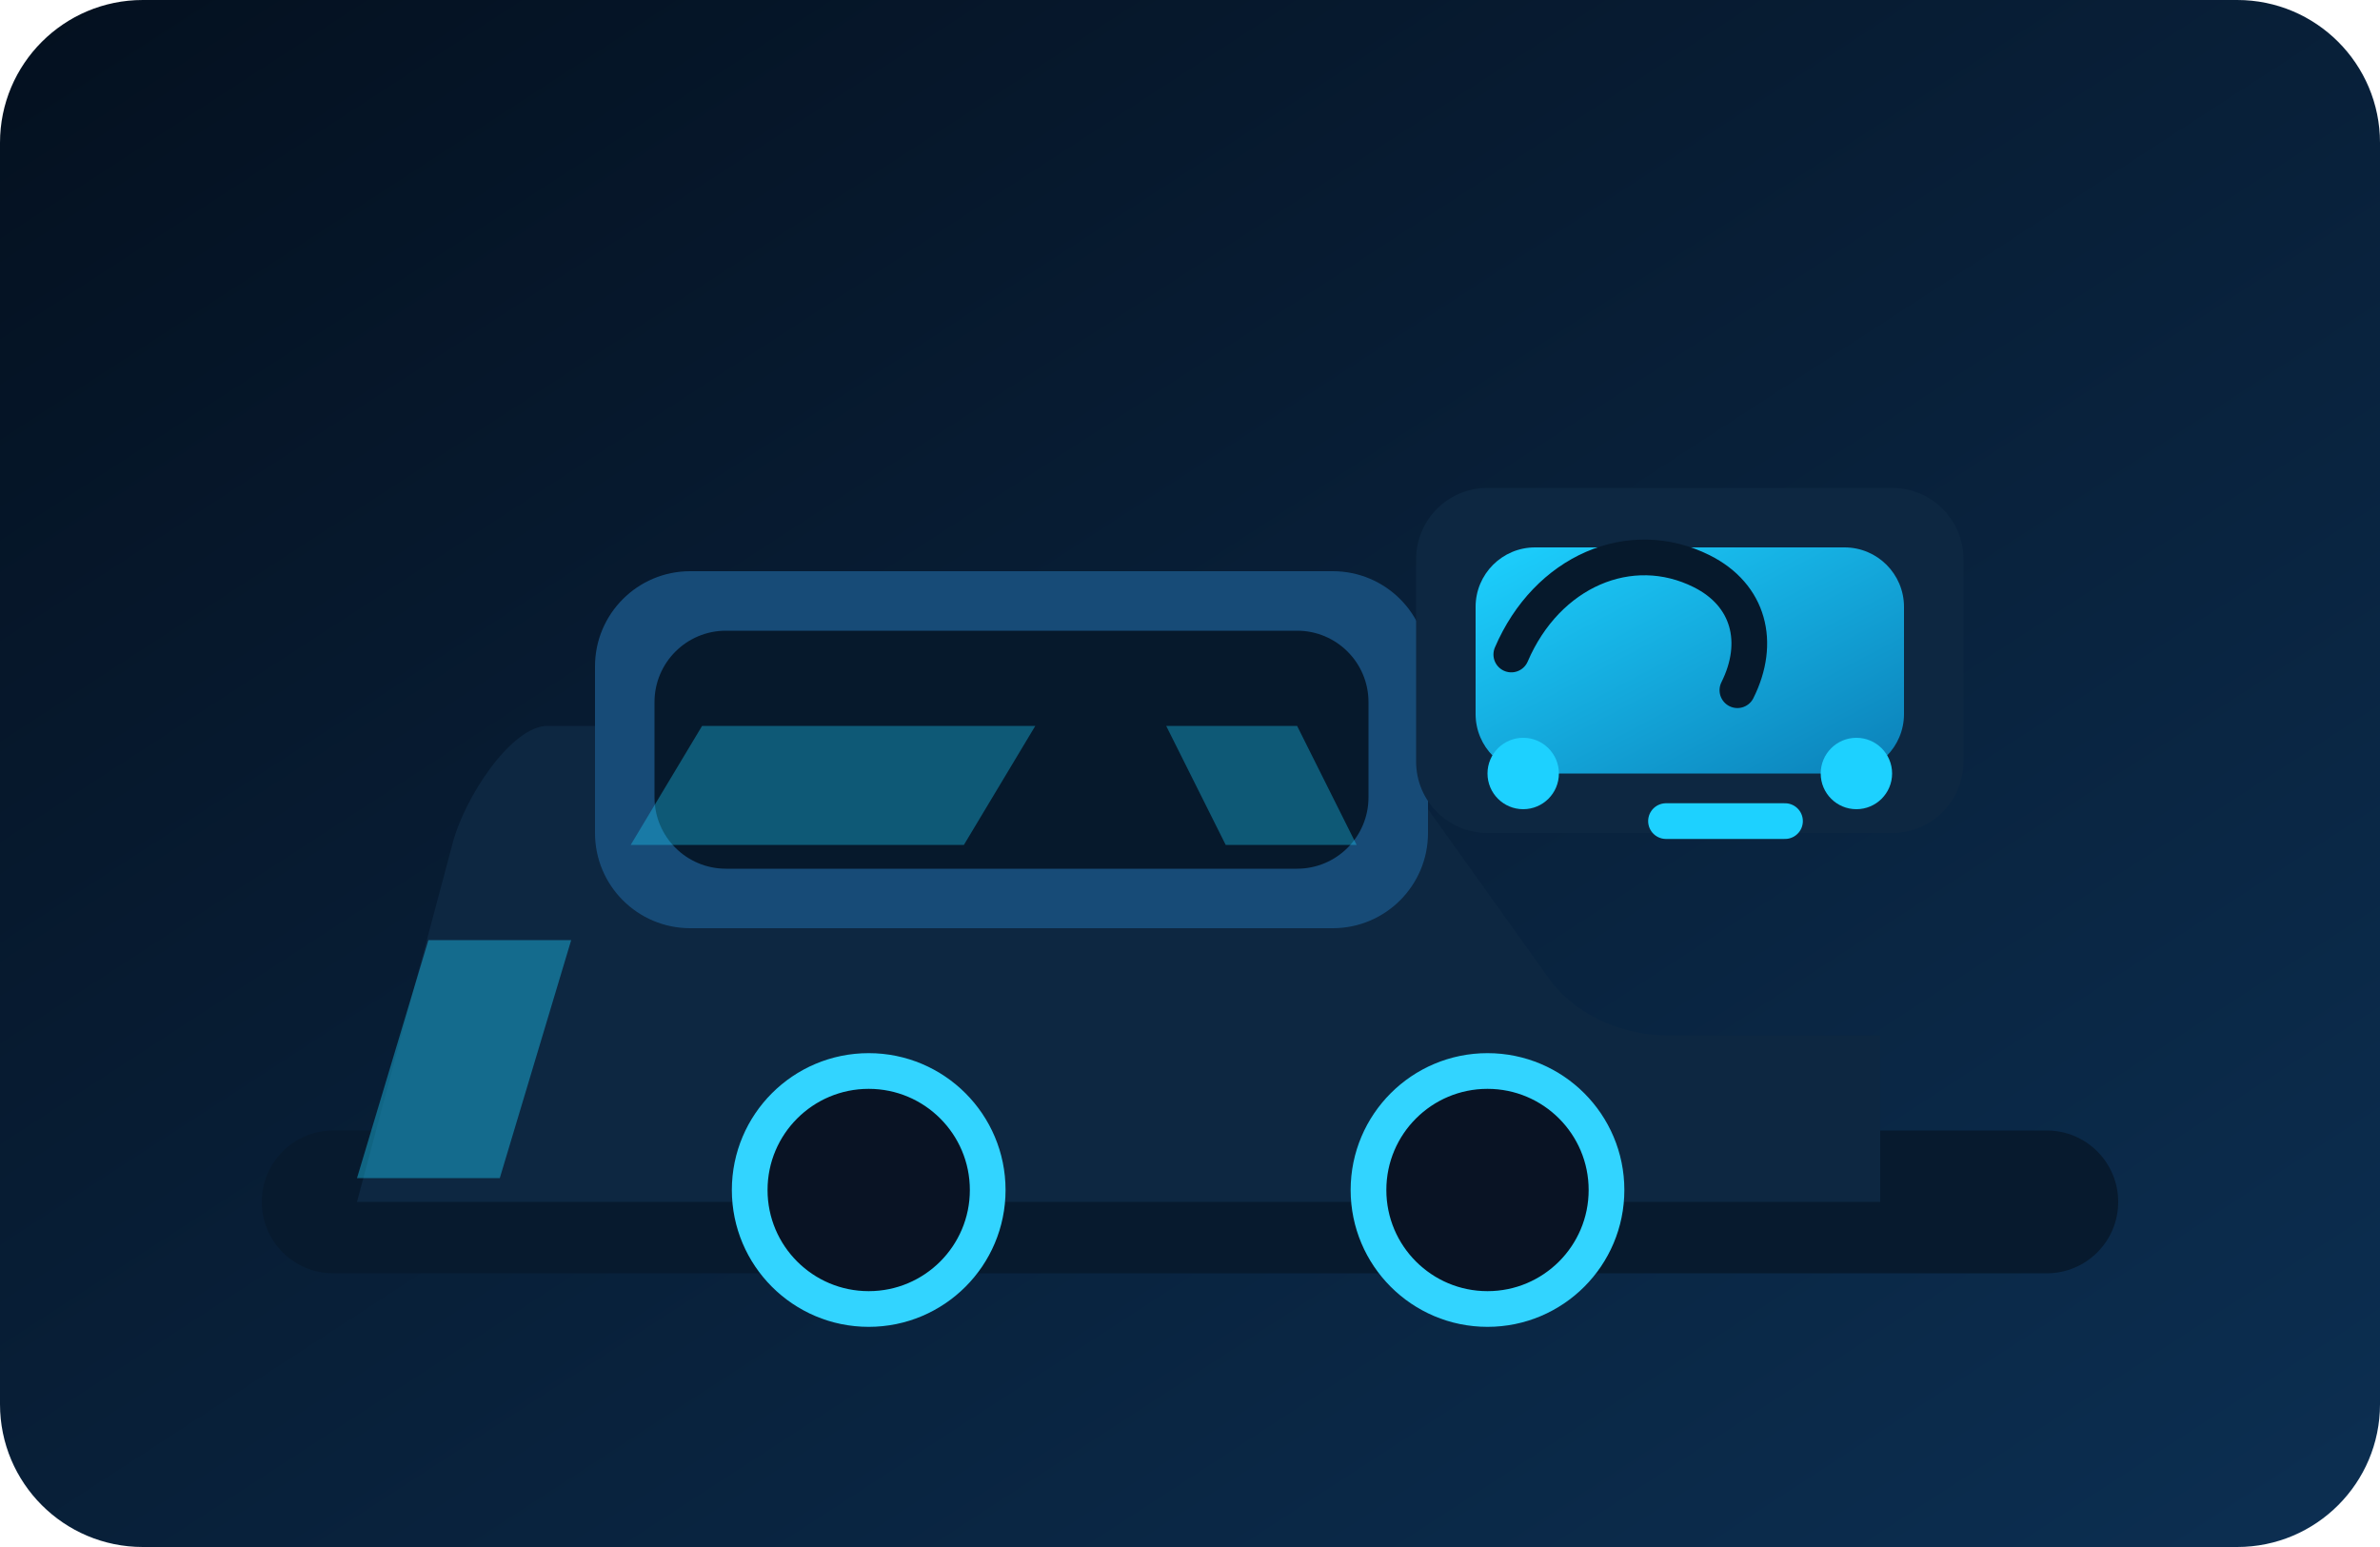
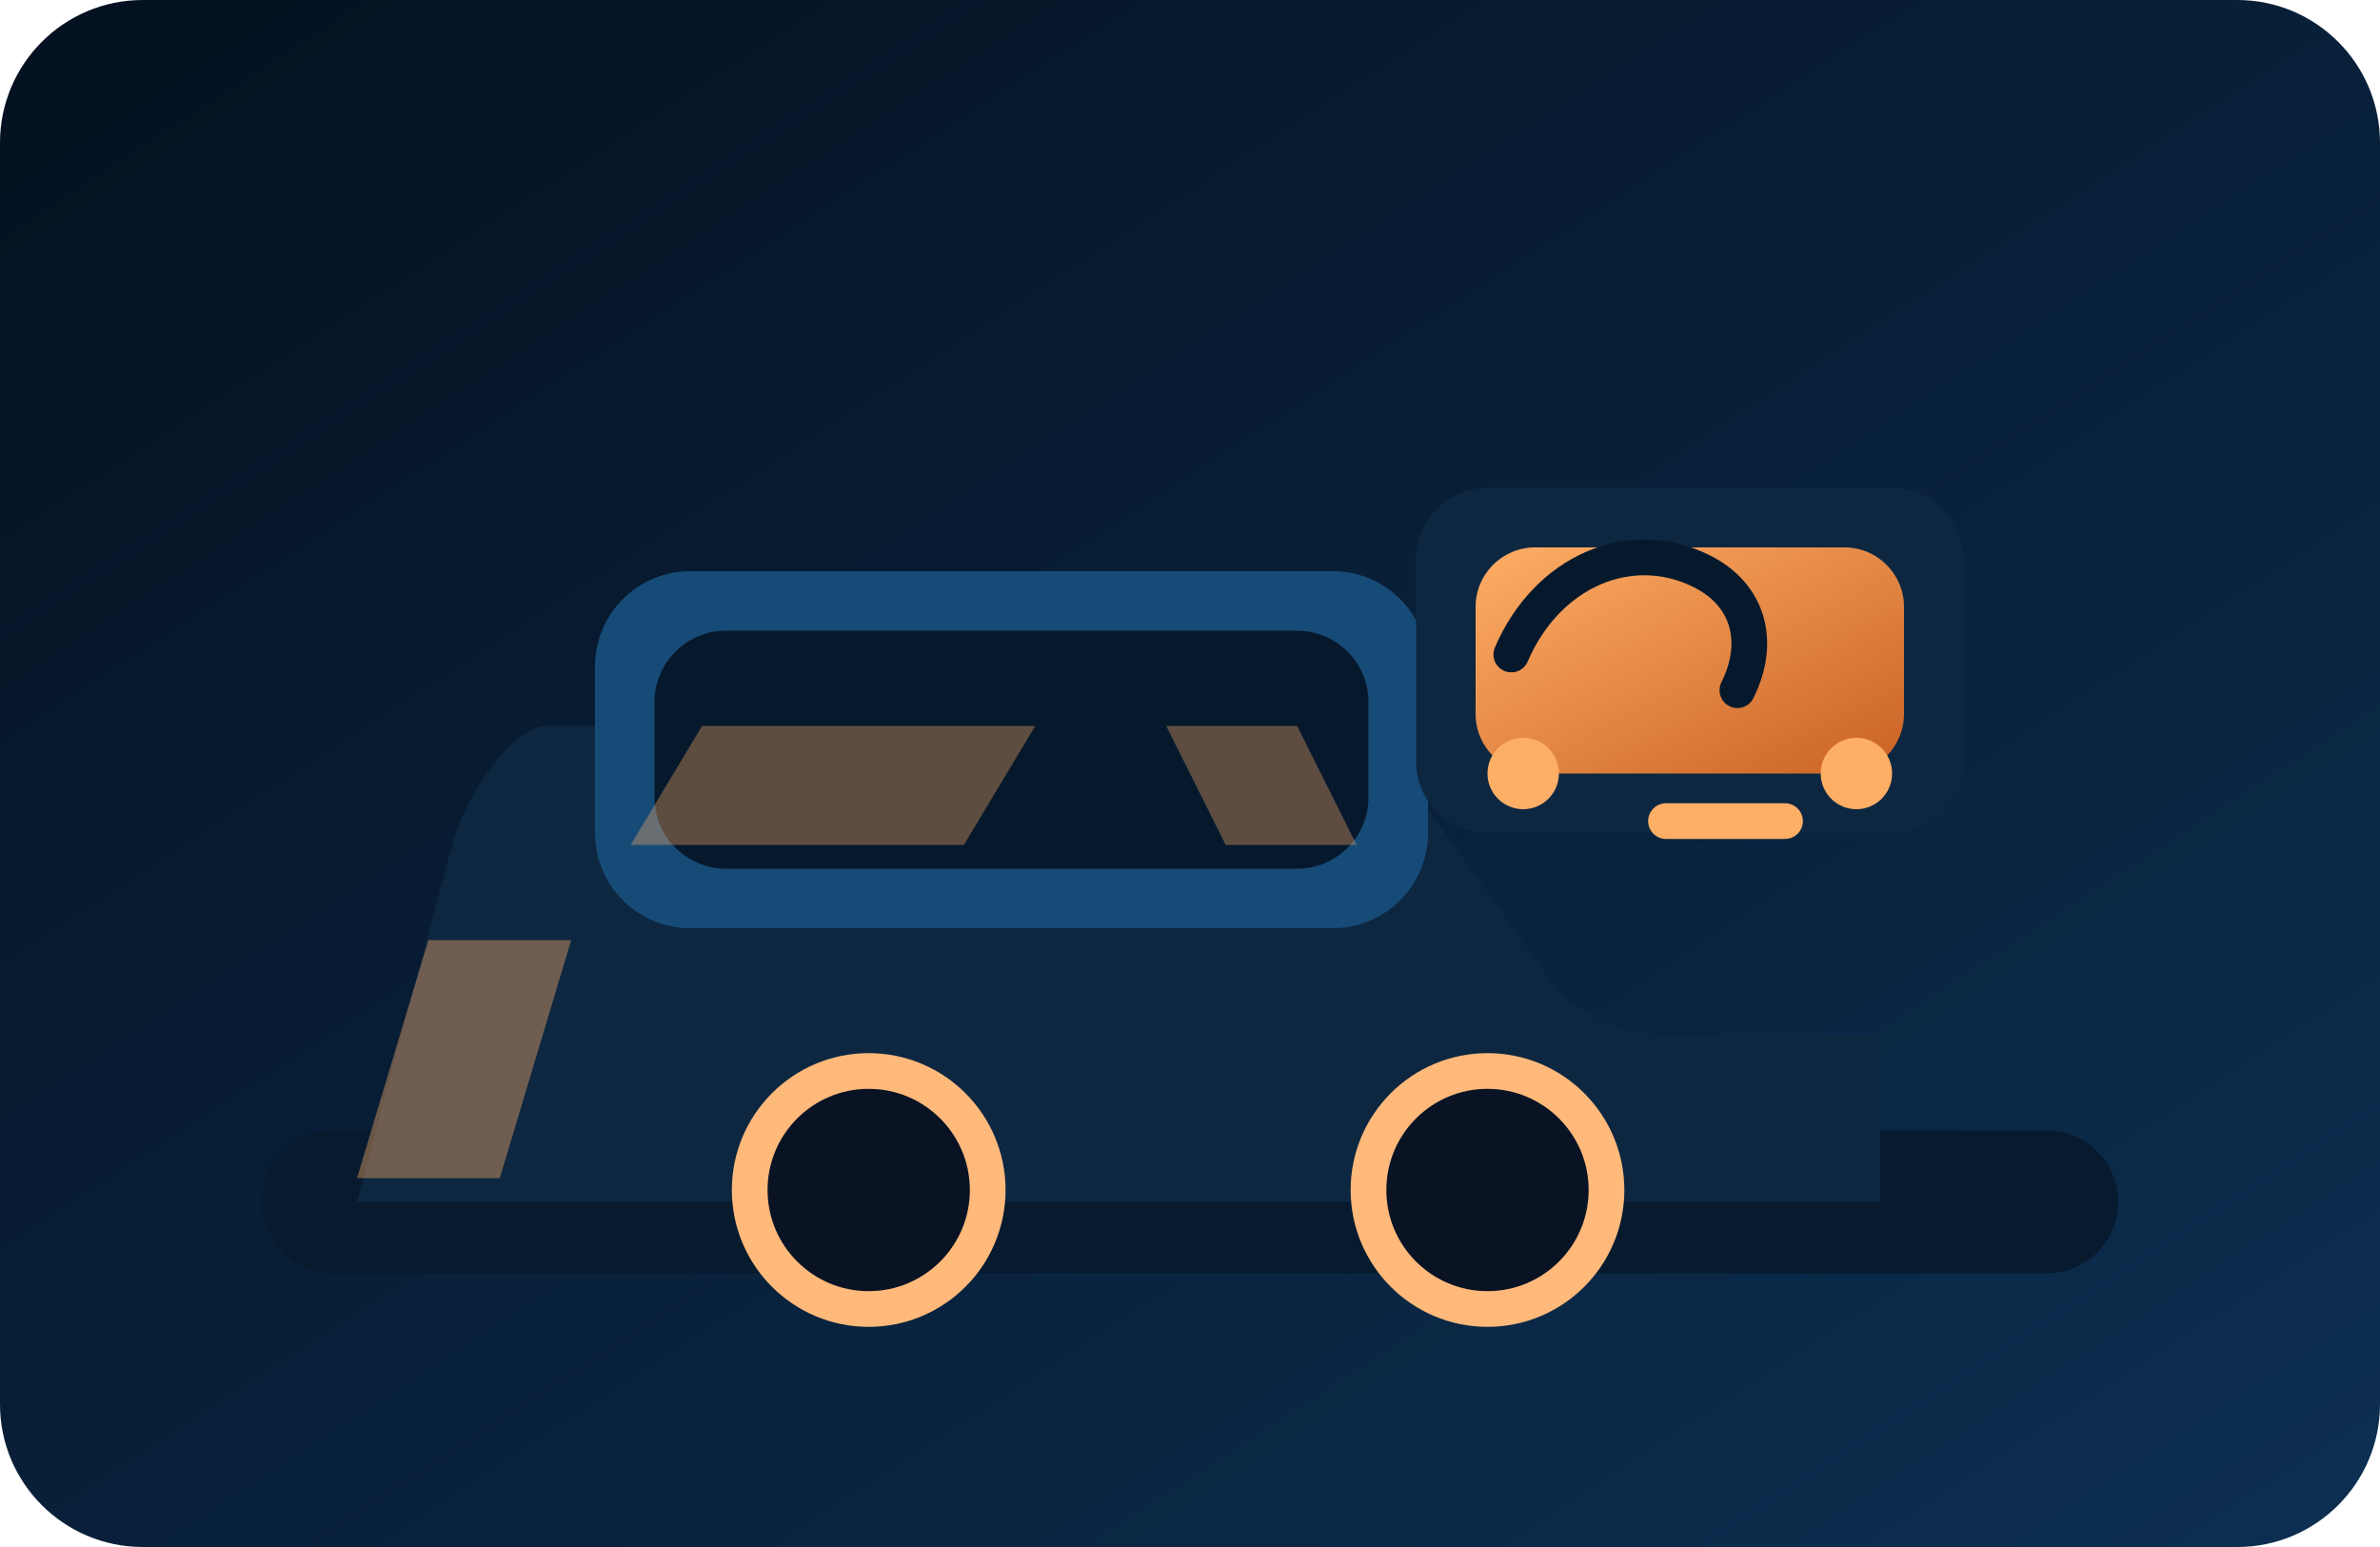
<svg xmlns="http://www.w3.org/2000/svg" viewBox="0 0 400 260" role="img" aria-labelledby="title">
  <defs>
    <linearGradient id="bg6" x1="0%" y1="0%" x2="100%" y2="100%">
      <stop offset="0%" stop-color="#04101f" />
      <stop offset="100%" stop-color="#0c2f52" />
    </linearGradient>
    <linearGradient id="screen" x1="0%" y1="0%" x2="100%" y2="100%">
-       <stop offset="0%" stop-color="#1dd1ff" />
-       <stop offset="100%" stop-color="#0b80b8" />
+       <stop offset="0%" stop-color="#ffae66" />
+       <stop offset="100%" stop-color="#c96224" />
    </linearGradient>
  </defs>
  <rect width="400" height="260" rx="24" fill="url(#bg6)" />
  <rect x="44" y="190" width="312" height="24" rx="12" fill="#071a2e" />
  <path d="M92 122h138l30 42c4 6 12 10 20 10h36v28H60l16-60c2-8 10-20 16-20z" fill="#0d2741" />
  <rect x="100" y="96" width="140" height="60" rx="16" fill="#174b77" />
  <rect x="110" y="106" width="120" height="40" rx="12" fill="#06192c" />
-   <path d="M118 122h56l-12 20h-56z" fill="#1dd1ff" opacity="0.35" />
-   <path d="M196 122h22l10 20h-22z" fill="#1dd1ff" opacity="0.35" />
-   <circle cx="146" cy="200" r="20" fill="#091324" stroke="#32d4ff" stroke-width="6" />
-   <circle cx="250" cy="200" r="20" fill="#091324" stroke="#32d4ff" stroke-width="6" />
+   <path d="M118 122h56l-12 20h-56z" fill="#ffae66" opacity="0.35" />
+   <path d="M196 122h22l10 20h-22z" fill="#ffae66" opacity="0.35" />
+   <circle cx="146" cy="200" r="20" fill="#091324" stroke="#ffb97b" stroke-width="6" />
+   <circle cx="250" cy="200" r="20" fill="#091324" stroke="#ffb97b" stroke-width="6" />
  <rect x="238" y="82" width="92" height="58" rx="12" fill="#0d2741" />
  <rect x="248" y="92" width="72" height="38" rx="10" fill="url(#screen)" />
  <path d="M254 110c6-14 20-20 32-14 8 4 10 12 6 20" fill="none" stroke="#06192c" stroke-width="6" stroke-linecap="round" />
-   <circle cx="256" cy="130" r="6" fill="#1dd1ff" />
-   <circle cx="312" cy="130" r="6" fill="#1dd1ff" />
-   <path d="M280 138h20" stroke="#1dd1ff" stroke-width="6" stroke-linecap="round" />
-   <path d="M72 158h24l-12 40H60z" fill="#1dd1ff" opacity="0.4" />
+   <circle cx="256" cy="130" r="6" fill="#ffae66" />
+   <circle cx="312" cy="130" r="6" fill="#ffae66" />
+   <path d="M280 138h20" stroke="#ffae66" stroke-width="6" stroke-linecap="round" />
+   <path d="M72 158h24l-12 40H60z" fill="#ffae66" opacity="0.4" />
</svg>
